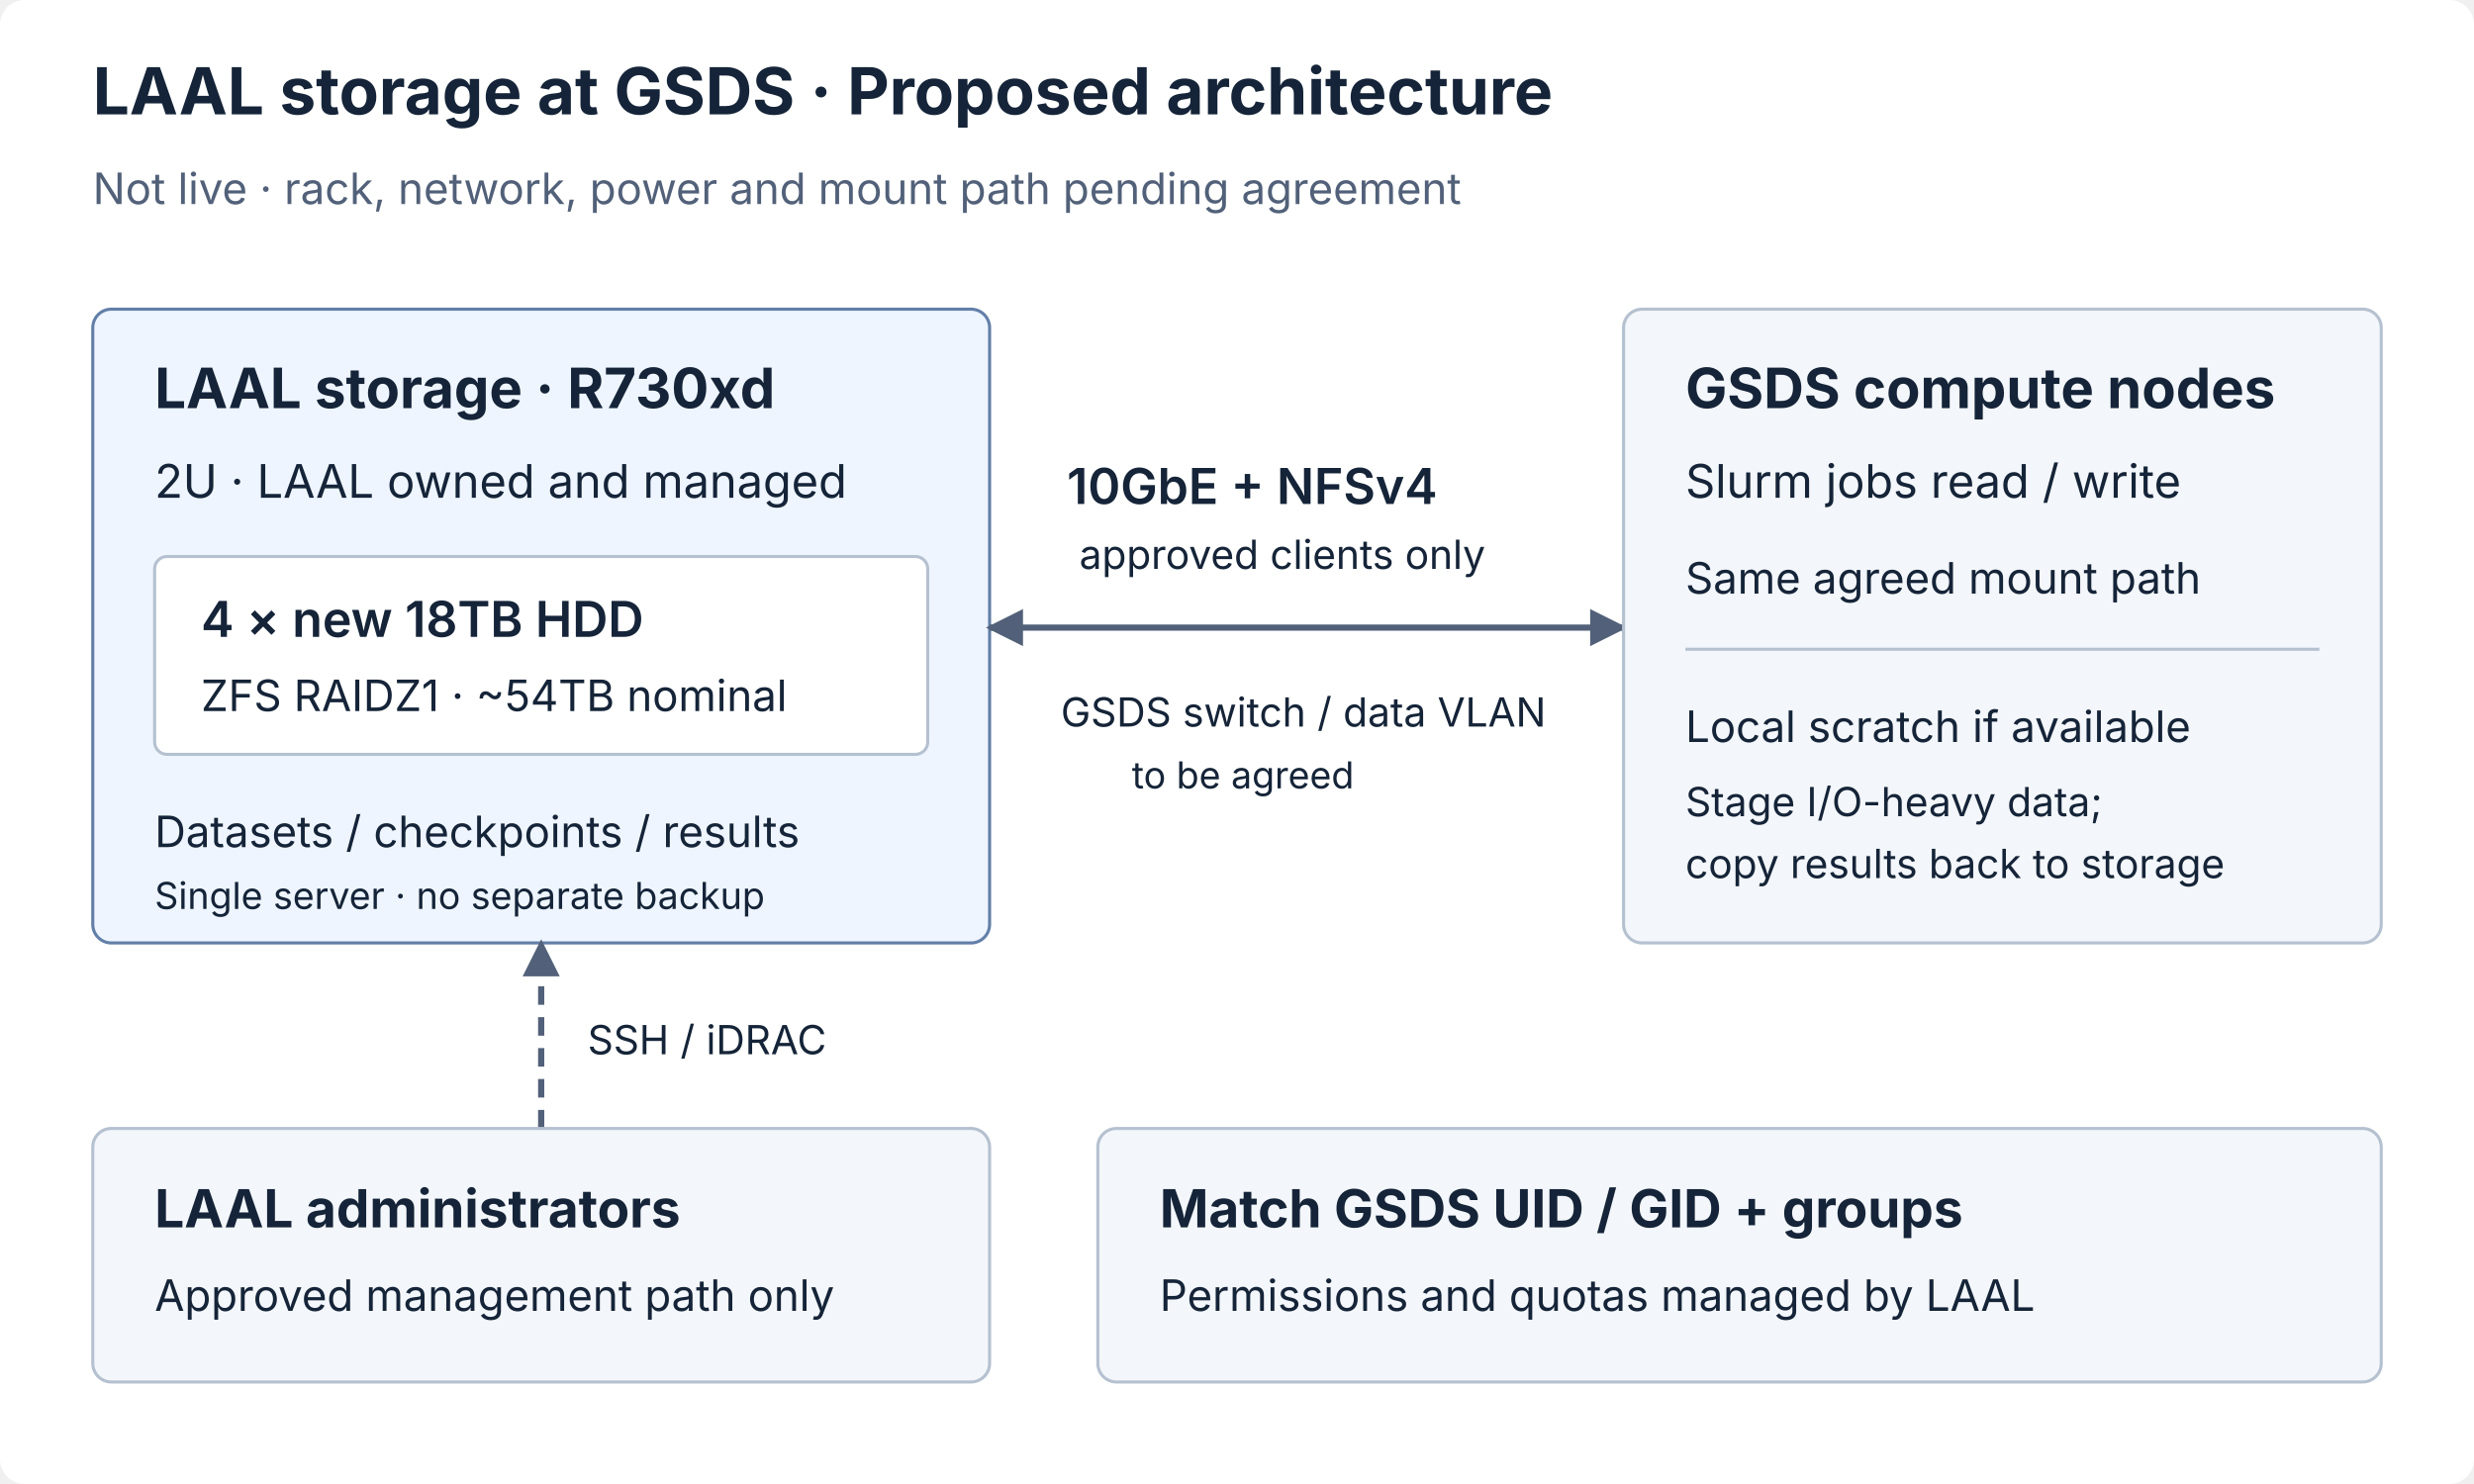
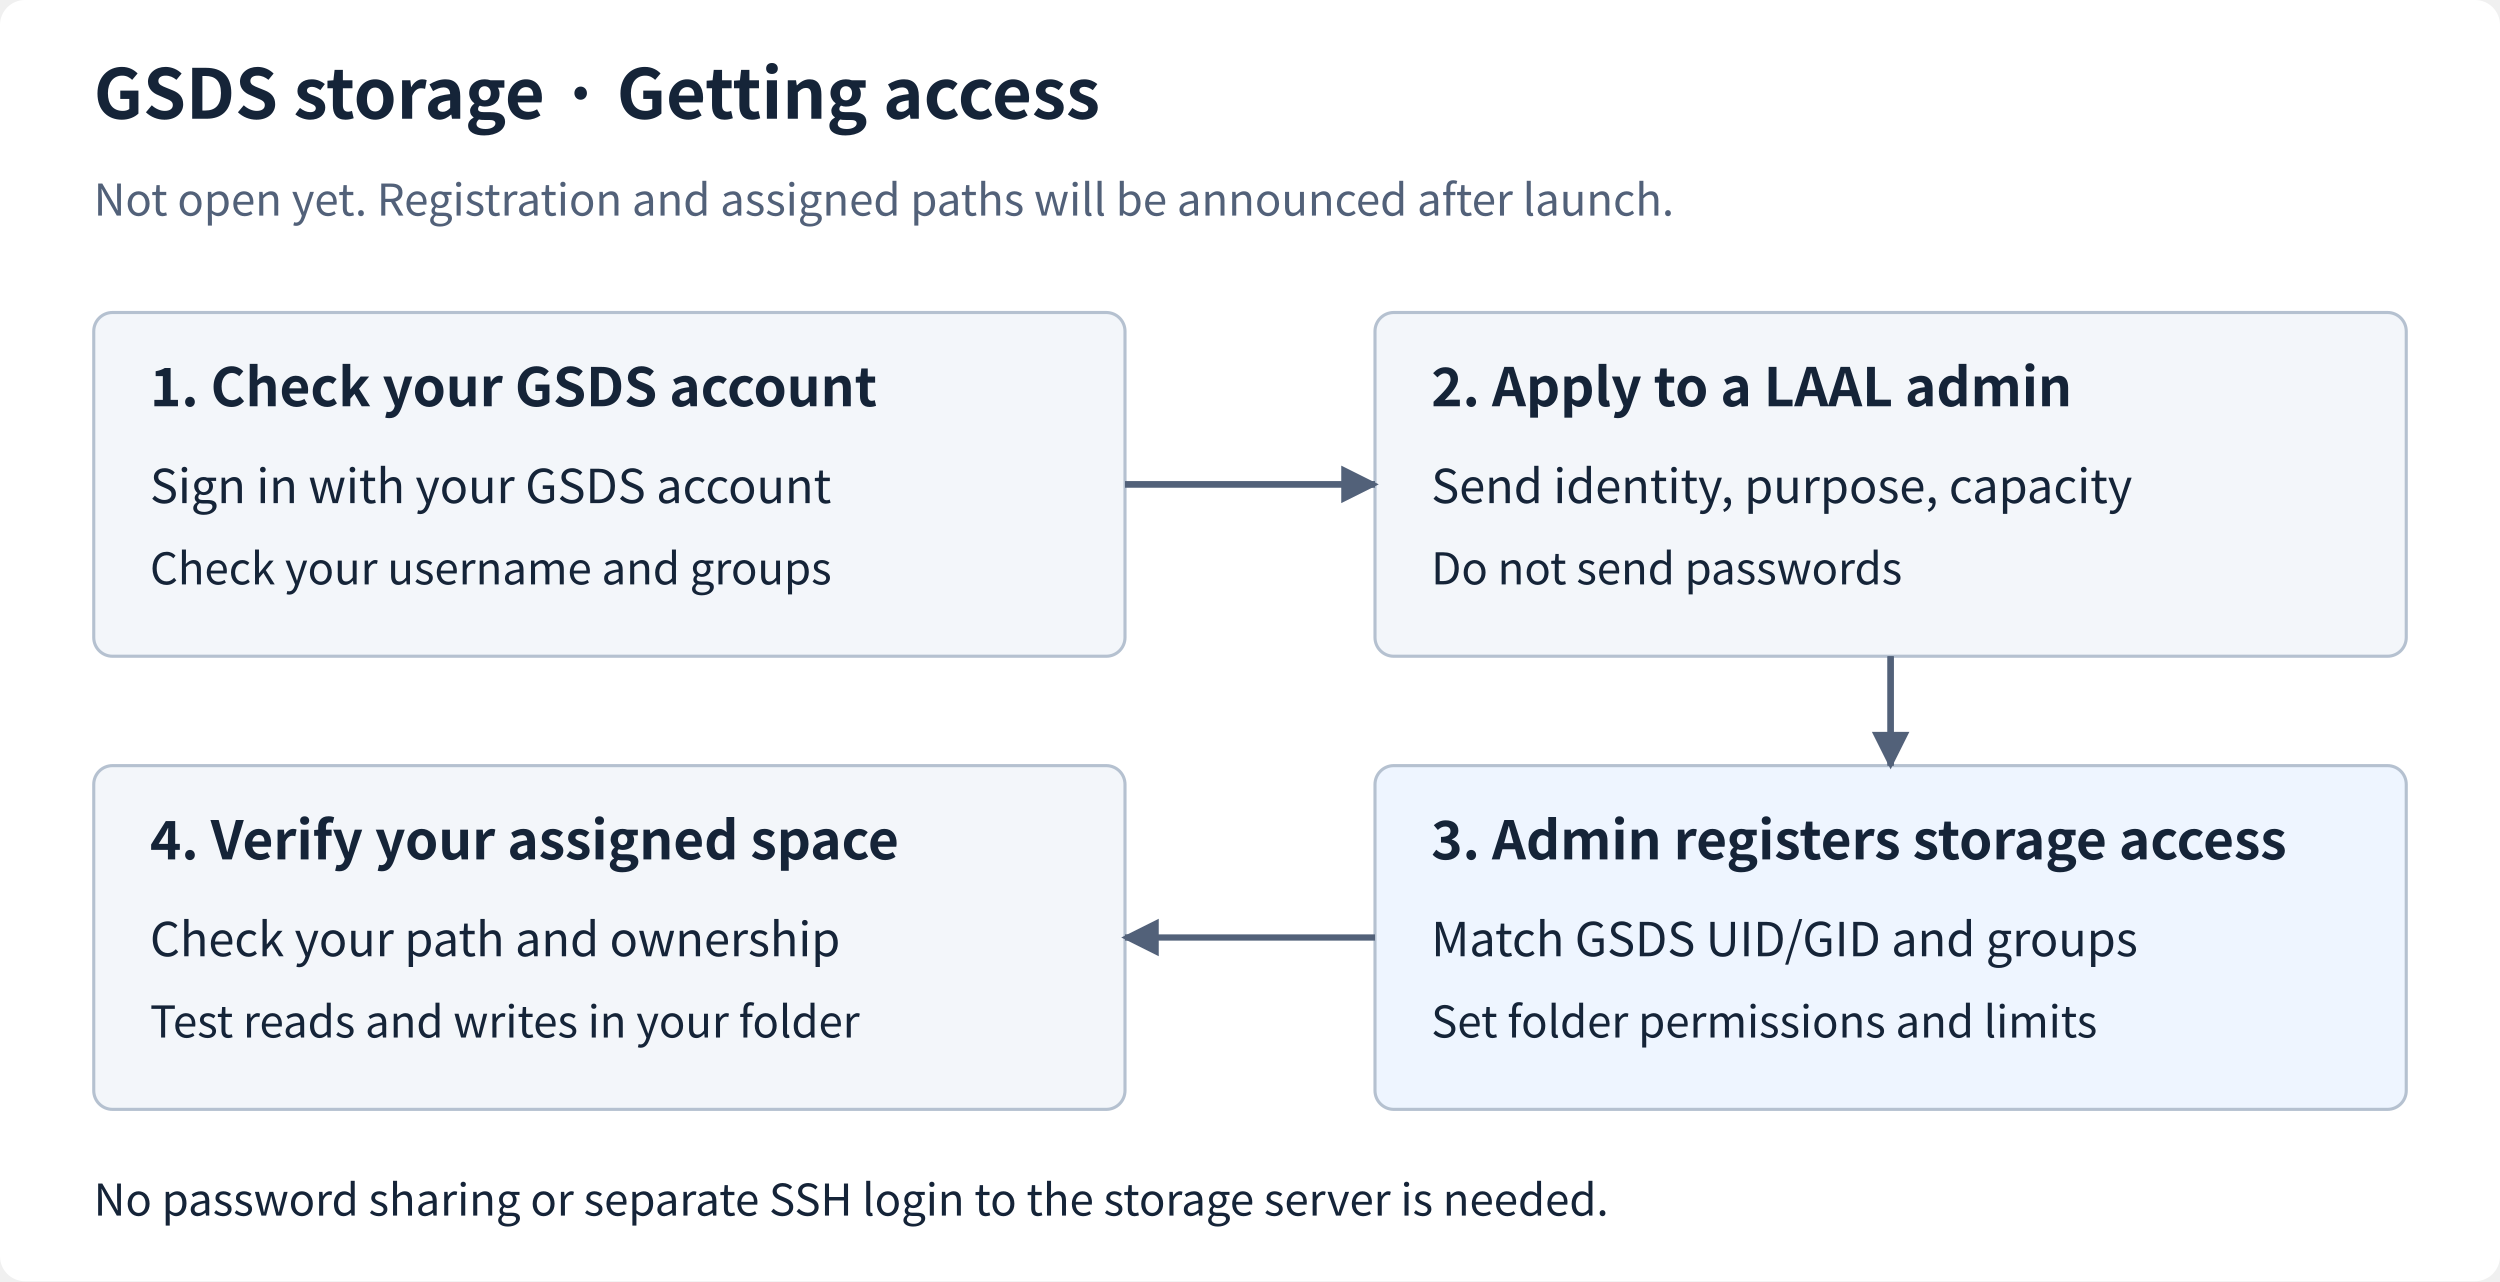
- <svg xmlns="http://www.w3.org/2000/svg" width="800" height="480" viewBox="0 0 800 480" role="img" aria-labelledby="title desc">
+ <svg xmlns="http://www.w3.org/2000/svg" width="800" height="410" viewBox="0 0 800 410" role="img" aria-labelledby="title desc" lang="en">
  <defs>
-     <marker id="arrow" viewBox="0 0 10 10" refX="9" refY="5" markerWidth="6" markerHeight="6" orient="auto-start-reverse">
+     <marker id="arrow" viewBox="0 0 10 10" refX="9" refY="5" markerWidth="6" markerHeight="6" orient="auto">
      <path d="M0 0 L10 5 L0 10z" fill="#526179" />
    </marker>
  </defs>
-   <rect width="800" height="480" rx="8" fill="#ffffff" />
-   <g font-family="Inter, system-ui, sans-serif" fill="#152438">
-     <text x="30" y="37" font-size="21" font-weight="700">LAAL storage at GSDS · Proposed architecture</text>
-     <text x="30" y="66" font-size="14" fill="#526179">Not live · rack, network, power and mount path pending agreement</text>
-     <rect x="30" y="100" width="290" height="205" rx="6" fill="#eef5ff" stroke="#637fa8" />
-     <text x="50" y="132" font-size="18" font-weight="700">LAAL storage · R730xd</text>
-     <text x="50" y="161" font-size="15">2U · LAAL owned and managed</text>
-     <rect x="50" y="180" width="250" height="64" rx="4" fill="#ffffff" stroke="#b5c1d0" />
-     <text x="65" y="206" font-size="16" font-weight="600">4 × new 18TB HDD</text>
-     <text x="65" y="230" font-size="14">ZFS RAIDZ1 · ~54TB nominal</text>
-     <text x="50" y="274" font-size="14">Datasets / checkpoints / results</text>
-     <text x="50" y="294" font-size="12">Single server · no separate backup</text>
-     <path d="M320 203 H525" fill="none" stroke="#526179" stroke-width="2" marker-start="url(#arrow)" marker-end="url(#arrow)" />
-     <text x="345" y="163" font-size="16" font-weight="600">10GbE + NFSv4</text>
-     <text x="349" y="184" font-size="13">approved clients only</text>
-     <text x="343" y="235" font-size="13">GSDS switch / data VLAN</text>
-     <text x="366" y="255" font-size="12">to be agreed</text>
-     <rect x="525" y="100" width="245" height="205" rx="6" fill="#f3f6fa" stroke="#b5c1d0" />
-     <text x="545" y="132" font-size="18" font-weight="700">GSDS compute nodes</text>
-     <text x="545" y="161" font-size="15">Slurm jobs read / write</text>
-     <text x="545" y="192" font-size="14">Same agreed mount path</text>
-     <path d="M545 210 H750" stroke="#b5c1d0" />
-     <text x="545" y="240" font-size="14">Local scratch if available</text>
-     <text x="545" y="264" font-size="13">Stage I/O-heavy data;</text>
-     <text x="545" y="284" font-size="13">copy results back to storage</text>
-     <path d="M175 365 V305" fill="none" stroke="#526179" stroke-width="2" stroke-dasharray="6 4" marker-end="url(#arrow)" />
-     <text x="190" y="341" font-size="13">SSH / iDRAC</text>
-     <rect x="30" y="365" width="290" height="82" rx="6" fill="#f3f6fa" stroke="#b5c1d0" />
-     <text x="50" y="397" font-size="17" font-weight="700">LAAL administrators</text>
-     <text x="50" y="424" font-size="14">Approved management path only</text>
-     <rect x="355" y="365" width="415" height="82" rx="6" fill="#f3f6fa" stroke="#b5c1d0" />
-     <text x="375" y="397" font-size="17" font-weight="700">Match GSDS UID / GID + groups</text>
-     <text x="375" y="424" font-size="14">Permissions and quotas managed by LAAL</text>
+   <rect width="800" height="410" rx="8" fill="#ffffff" />
+   <g font-family="Noto Sans CJK KR, Inter, system-ui, sans-serif" fill="#152438">
+     <text x="30" y="38" font-size="22" font-weight="700">GSDS storage · Getting access</text>
+     <text x="30" y="69" font-size="14" fill="#526179">Not open yet. Registration and assigned paths will be announced after launch.</text>
+     <rect x="30" y="100" width="330" height="110" rx="6" fill="#f3f6fa" stroke="#b5c1d0" />
+     <text x="48" y="130" font-size="17" font-weight="700">1. Check your GSDS account</text>
+     <text x="48" y="161" font-size="15">Sign in with your GSDS account</text>
+     <text x="48" y="187" font-size="14">Check your username and groups</text>
+     <rect x="440" y="100" width="330" height="110" rx="6" fill="#f3f6fa" stroke="#b5c1d0" />
+     <text x="458" y="130" font-size="17" font-weight="700">2. Apply to a LAAL admin</text>
+     <text x="458" y="161" font-size="15">Send identity, purpose, capacity</text>
+     <text x="458" y="187" font-size="14">Do not send passwords</text>
+     <rect x="440" y="245" width="330" height="110" rx="6" fill="#eef5ff" stroke="#b5c1d0" />
+     <text x="458" y="275" font-size="17" font-weight="700">3. Admin registers storage access</text>
+     <text x="458" y="306" font-size="15">Match GSDS UID/GID and groups</text>
+     <text x="458" y="332" font-size="14">Set folder permissions and limits</text>
+     <rect x="30" y="245" width="330" height="110" rx="6" fill="#f3f6fa" stroke="#b5c1d0" />
+     <text x="48" y="275" font-size="17" font-weight="700">4. Verify your assigned space</text>
+     <text x="48" y="306" font-size="15">Check your path and ownership</text>
+     <text x="48" y="332" font-size="14">Test reads and writes in your folder</text>
+     <path d="M360 155 H440 M605 210 V245 M440 300 H360" fill="none" stroke="#526179" stroke-width="2" marker-end="url(#arrow)" />
+     <path d="M360 155 H440" fill="none" stroke="#526179" stroke-width="2" marker-end="url(#arrow)" />
+     <path d="M605 210 V245" fill="none" stroke="#526179" stroke-width="2" marker-end="url(#arrow)" />
+     <text x="30" y="389" font-size="14">No password sharing or separate SSH login to the storage server is needed.</text>
  </g>
</svg>
